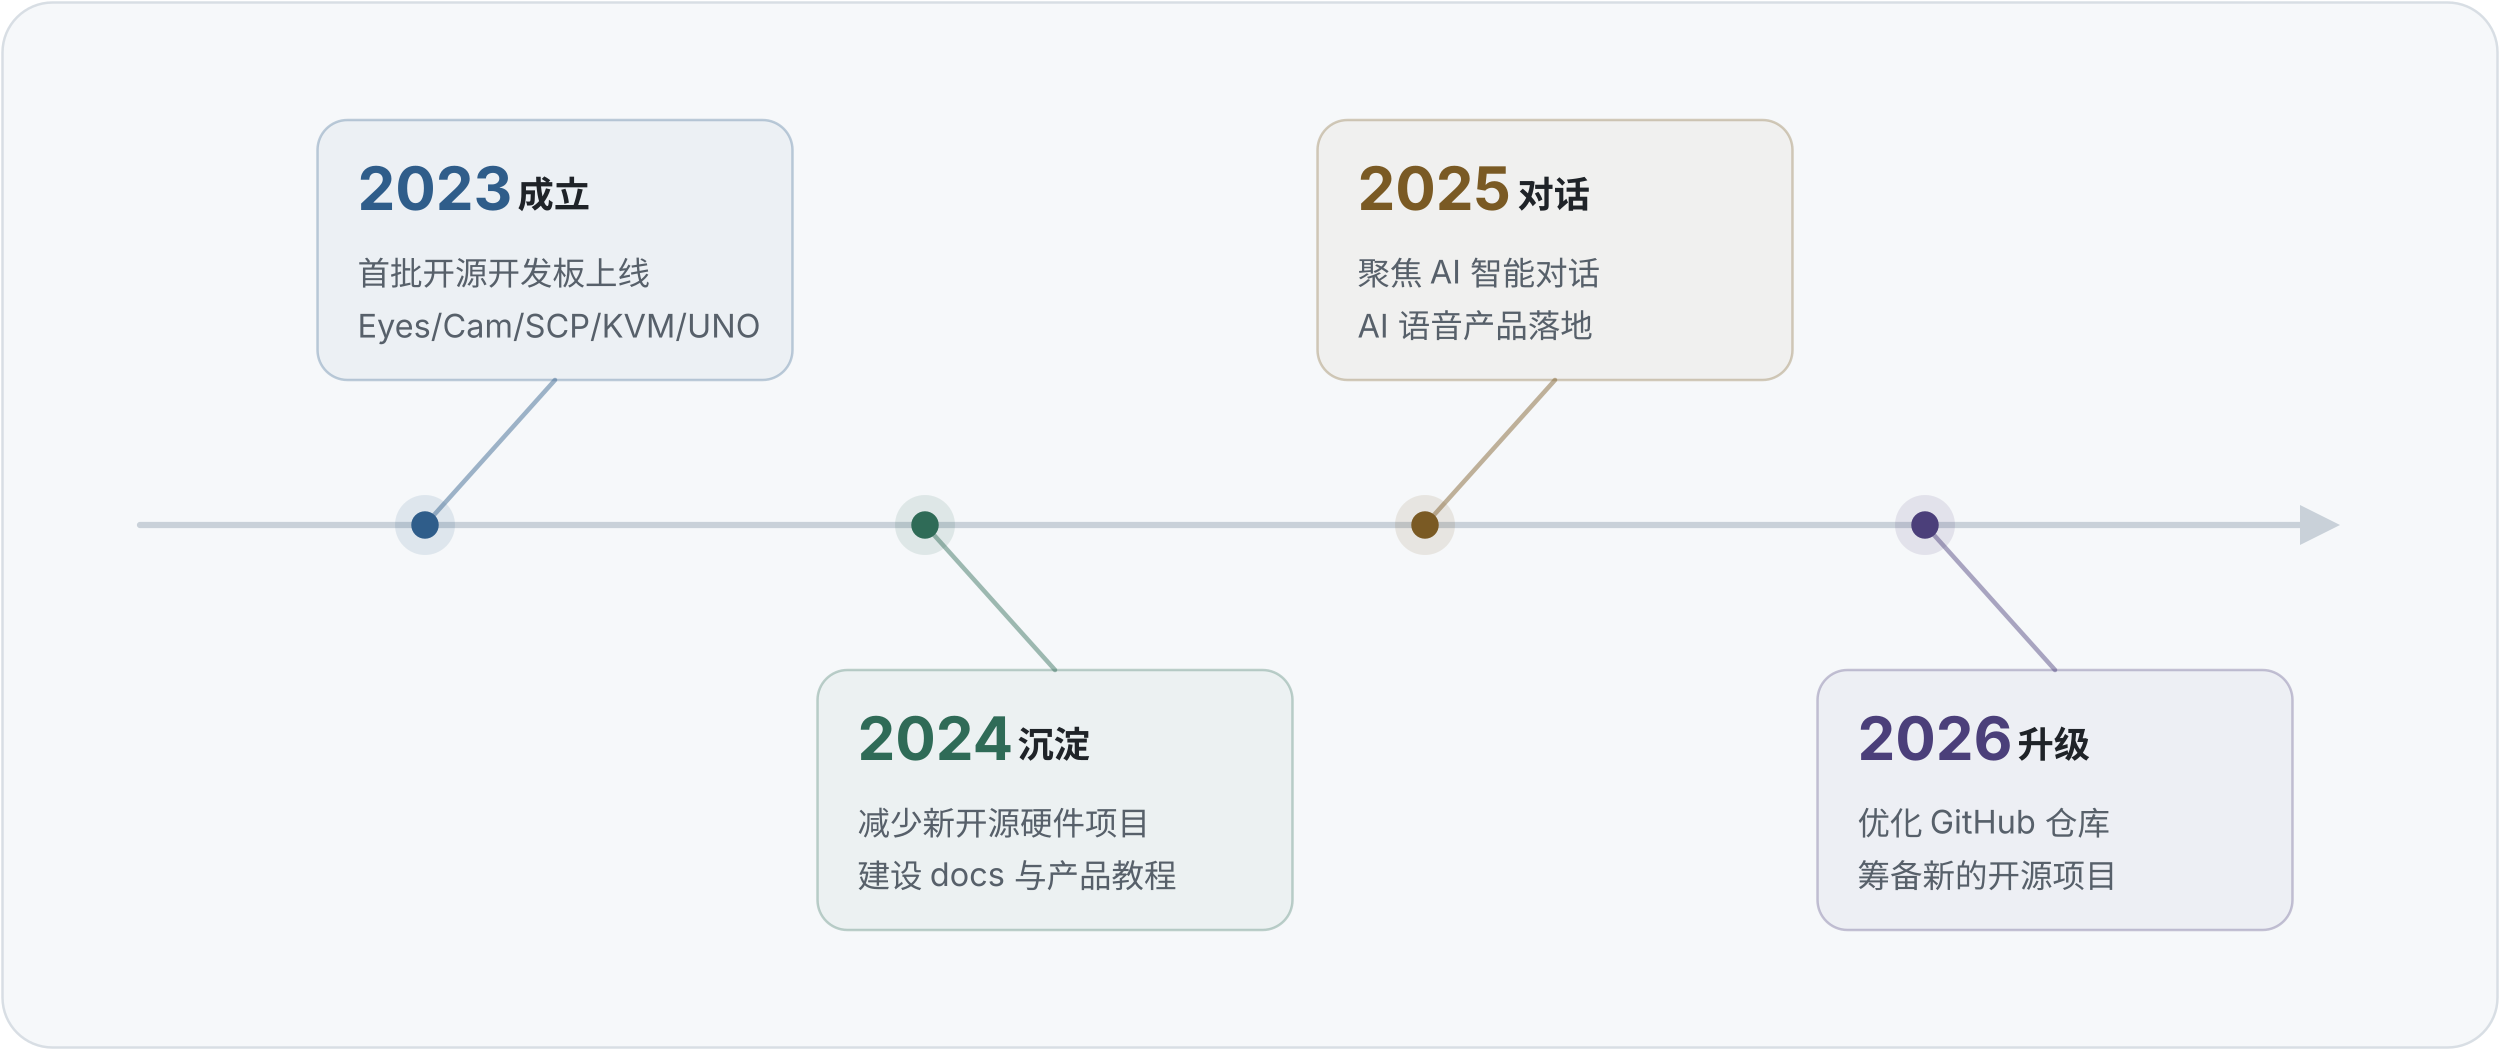
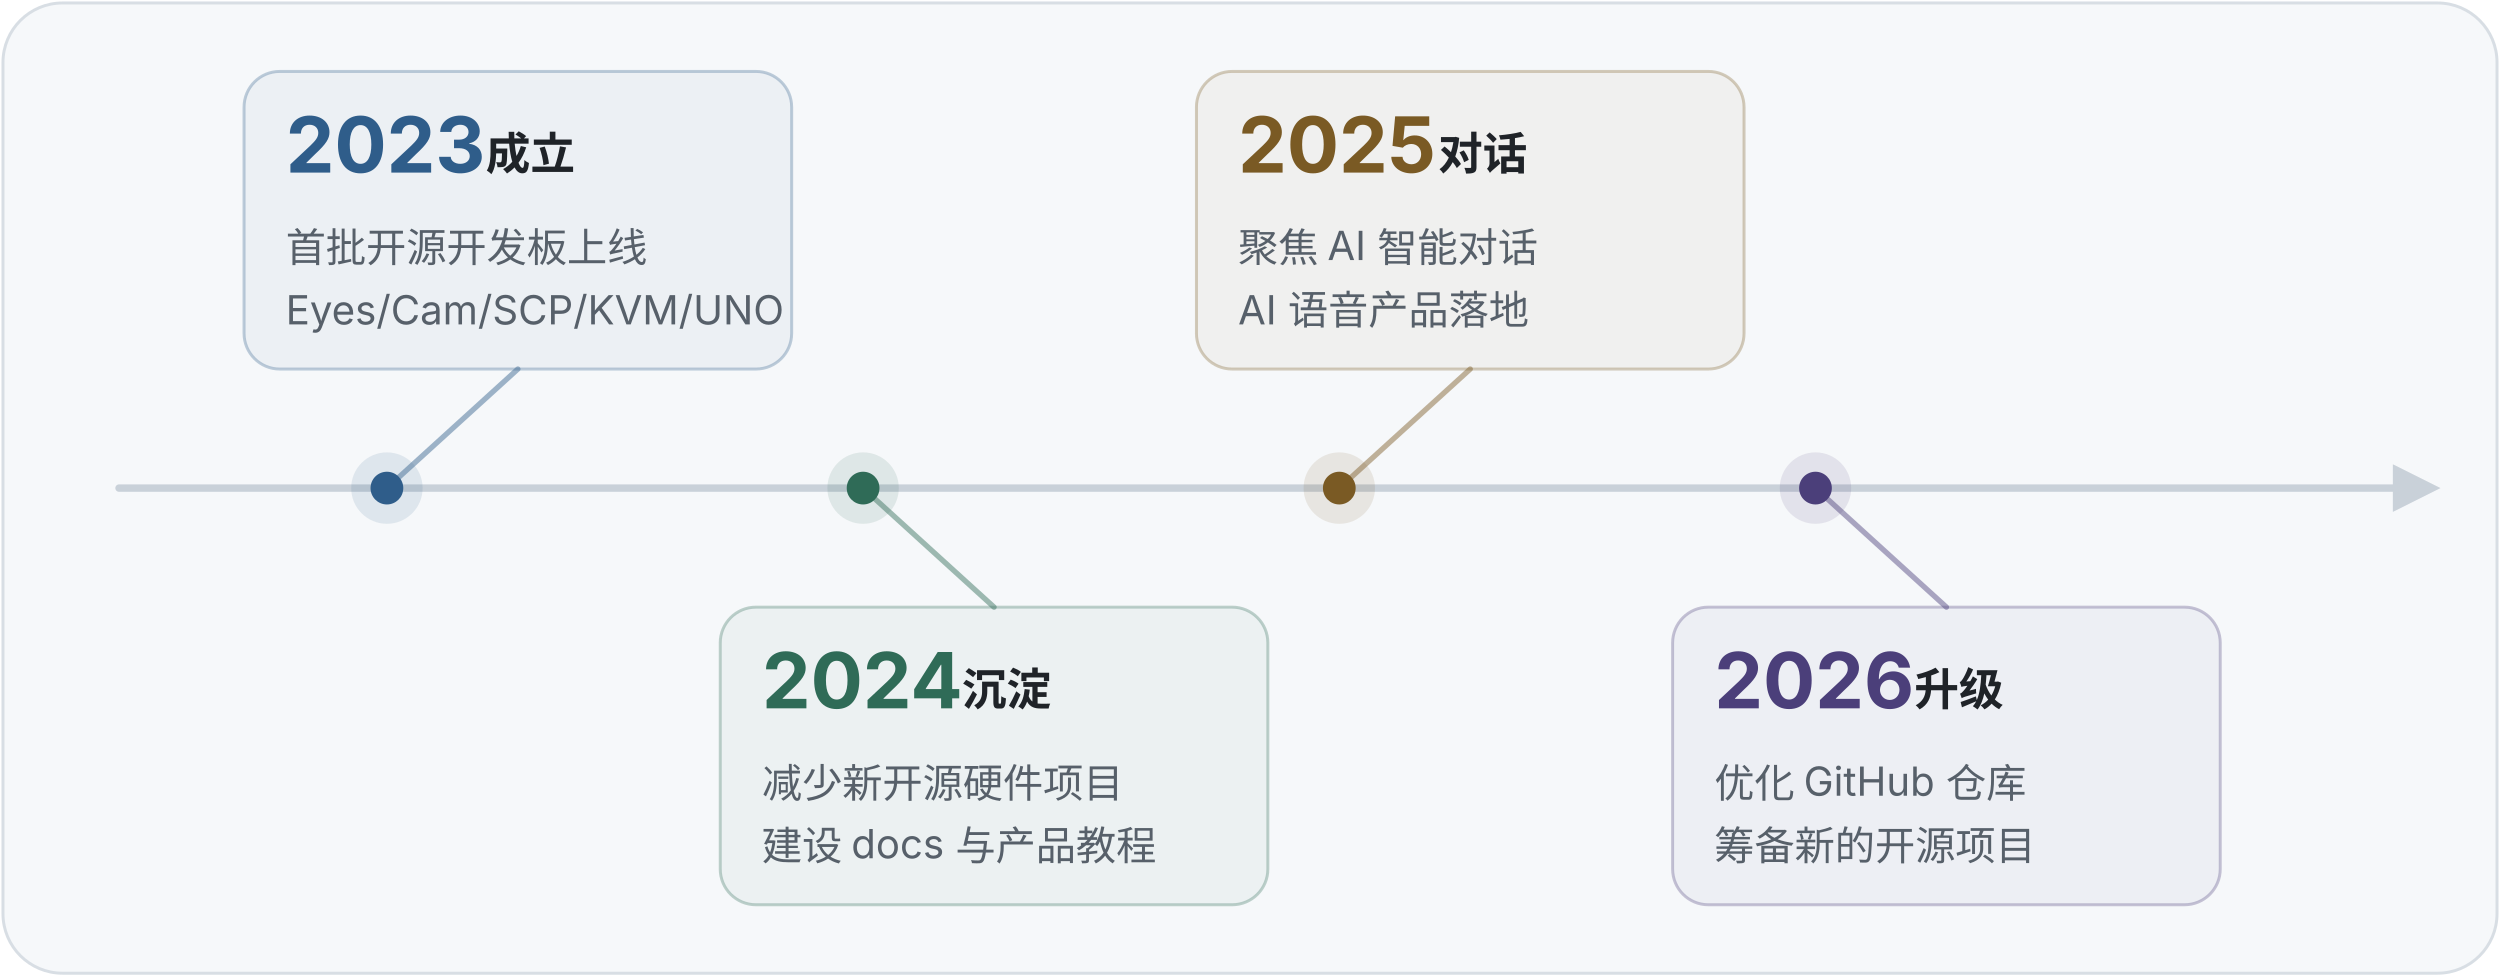
- <svg xmlns="http://www.w3.org/2000/svg" width="1000" height="420" viewBox="0 0 1000 420" role="img" aria-label="AiPi 小安派团队发展鱼骨时间线">
-   <rect x="1" y="1" width="998" height="418" rx="20" fill="#f6f8fa" stroke="#d8dee4" />
-   <line x1="56" y1="210" x2="920" y2="210" stroke="#c9d1d9" stroke-width="2.5" stroke-linecap="round" />
-   <path d="M920 202 L936 210 L920 218 Z" fill="#c9d1d9" />
-   <line x1="170.0" y1="210" x2="222.0" y2="152" stroke="#2f5d8a" stroke-opacity="0.45" stroke-width="1.8" stroke-linecap="round" />
-   <circle cx="170.0" cy="210" r="12" fill="#2f5d8a" fill-opacity="0.12" />
-   <circle cx="170.0" cy="210" r="5.5" fill="#2f5d8a" />
-   <rect x="127.0" y="48" width="190.0" height="104" rx="12" fill="#2f5d8a" fill-opacity="0.05" stroke="#2f5d8a" stroke-opacity="0.30" />
-   <text x="143.0" y="84" font-family="Inter, 'Noto Sans SC', 'PingFang SC', 'Microsoft YaHei', system-ui, sans-serif" font-size="24" font-weight="700" fill="#2f5d8a">2023</text>
-   <text x="207.0" y="83" font-family="Inter, 'Noto Sans SC', 'PingFang SC', 'Microsoft YaHei', system-ui, sans-serif" font-size="14.5" font-weight="600" fill="#1f2328">成立</text>
-   <text x="143.0" y="114" font-family="Inter, 'Noto Sans SC', 'PingFang SC', 'Microsoft YaHei', system-ui, sans-serif" font-size="13" fill="#57606a">首批开源开发板上线</text>
-   <text x="143.0" y="135" font-family="Inter, 'Noto Sans SC', 'PingFang SC', 'Microsoft YaHei', system-ui, sans-serif" font-size="13" fill="#57606a">Eyes/Cam/SCP/KVM/UNO</text>
-   <line x1="370.0" y1="210" x2="422.0" y2="268" stroke="#2f6b57" stroke-opacity="0.45" stroke-width="1.8" stroke-linecap="round" />
-   <circle cx="370.0" cy="210" r="12" fill="#2f6b57" fill-opacity="0.12" />
-   <circle cx="370.0" cy="210" r="5.5" fill="#2f6b57" />
-   <rect x="327.0" y="268" width="190.0" height="104" rx="12" fill="#2f6b57" fill-opacity="0.05" stroke="#2f6b57" stroke-opacity="0.30" />
-   <text x="343.0" y="304" font-family="Inter, 'Noto Sans SC', 'PingFang SC', 'Microsoft YaHei', system-ui, sans-serif" font-size="24" font-weight="700" fill="#2f6b57">2024</text>
-   <text x="407.0" y="303" font-family="Inter, 'Noto Sans SC', 'PingFang SC', 'Microsoft YaHei', system-ui, sans-serif" font-size="14.5" font-weight="600" fill="#1f2328">沉淀</text>
-   <text x="343.0" y="334" font-family="Inter, 'Noto Sans SC', 'PingFang SC', 'Microsoft YaHei', system-ui, sans-serif" font-size="13" fill="#57606a">减少新开源硬件项目</text>
-   <text x="343.0" y="355" font-family="Inter, 'Noto Sans SC', 'PingFang SC', 'Microsoft YaHei', system-ui, sans-serif" font-size="13" fill="#57606a">建设 docs 与产品教程</text>
-   <line x1="570.0" y1="210" x2="622.0" y2="152" stroke="#7a5a24" stroke-opacity="0.45" stroke-width="1.8" stroke-linecap="round" />
-   <circle cx="570.0" cy="210" r="12" fill="#7a5a24" fill-opacity="0.12" />
-   <circle cx="570.0" cy="210" r="5.5" fill="#7a5a24" />
-   <rect x="527.0" y="48" width="190.0" height="104" rx="12" fill="#7a5a24" fill-opacity="0.05" stroke="#7a5a24" stroke-opacity="0.30" />
-   <text x="543.0" y="84" font-family="Inter, 'Noto Sans SC', 'PingFang SC', 'Microsoft YaHei', system-ui, sans-serif" font-size="24" font-weight="700" fill="#7a5a24">2025</text>
-   <text x="607.0" y="83" font-family="Inter, 'Noto Sans SC', 'PingFang SC', 'Microsoft YaHei', system-ui, sans-serif" font-size="14.5" font-weight="600" fill="#1f2328">对话</text>
-   <text x="543.0" y="114" font-family="Inter, 'Noto Sans SC', 'PingFang SC', 'Microsoft YaHei', system-ui, sans-serif" font-size="13" fill="#57606a">聚焦 AI 智能对话</text>
-   <text x="543.0" y="135" font-family="Inter, 'Noto Sans SC', 'PingFang SC', 'Microsoft YaHei', system-ui, sans-serif" font-size="13" fill="#57606a">AI 语音产品落地</text>
-   <line x1="770.0" y1="210" x2="822.0" y2="268" stroke="#4b3f7a" stroke-opacity="0.45" stroke-width="1.8" stroke-linecap="round" />
-   <circle cx="770.0" cy="210" r="12" fill="#4b3f7a" fill-opacity="0.12" />
-   <circle cx="770.0" cy="210" r="5.5" fill="#4b3f7a" />
-   <rect x="727.0" y="268" width="190.0" height="104" rx="12" fill="#4b3f7a" fill-opacity="0.05" stroke="#4b3f7a" stroke-opacity="0.30" />
-   <text x="743.0" y="304" font-family="Inter, 'Noto Sans SC', 'PingFang SC', 'Microsoft YaHei', system-ui, sans-serif" font-size="24" font-weight="700" fill="#4b3f7a">2026</text>
-   <text x="807.0" y="303" font-family="Inter, 'Noto Sans SC', 'PingFang SC', 'Microsoft YaHei', system-ui, sans-serif" font-size="14.5" font-weight="600" fill="#1f2328">升级</text>
-   <text x="743.0" y="334" font-family="Inter, 'Noto Sans SC', 'PingFang SC', 'Microsoft YaHei', system-ui, sans-serif" font-size="13" fill="#57606a">优化 GitHub 仓库</text>
-   <text x="743.0" y="355" font-family="Inter, 'Noto Sans SC', 'PingFang SC', 'Microsoft YaHei', system-ui, sans-serif" font-size="13" fill="#57606a">筹备新的开源项目</text>
+ <svg xmlns="http://www.w3.org/2000/svg" width="840" height="328" viewBox="0 0 840 328" role="img" aria-label="AiPi 小安派团队发展鱼骨时间线">
+   <rect x="1" y="1" width="838" height="326" rx="20" fill="#f6f8fa" stroke="#d8dee4" />
+   <line x1="40" y1="164" x2="804" y2="164" stroke="#c9d1d9" stroke-width="2.5" stroke-linecap="round" />
+   <path d="M804 156 L820 164 L804 172 Z" fill="#c9d1d9" />
+   <line x1="130.0" y1="164" x2="174.0" y2="124" stroke="#2f5d8a" stroke-opacity="0.45" stroke-width="1.8" stroke-linecap="round" />
+   <circle cx="130.0" cy="164" r="12" fill="#2f5d8a" fill-opacity="0.12" />
+   <circle cx="130.0" cy="164" r="5.5" fill="#2f5d8a" />
+   <rect x="82.0" y="24" width="184.0" height="100" rx="12" fill="#2f5d8a" fill-opacity="0.05" stroke="#2f5d8a" stroke-opacity="0.30" />
+   <text x="96.0" y="58" font-family="Inter, 'Noto Sans SC', 'PingFang SC', 'Microsoft YaHei', system-ui, sans-serif" font-size="26" font-weight="700" fill="#2f5d8a">2023</text>
+   <text x="163.2" y="57" font-family="Inter, 'Noto Sans SC', 'PingFang SC', 'Microsoft YaHei', system-ui, sans-serif" font-size="15" font-weight="600" fill="#1f2328">成立</text>
+   <text x="96.0" y="88" font-family="Inter, 'Noto Sans SC', 'PingFang SC', 'Microsoft YaHei', system-ui, sans-serif" font-size="13.5" fill="#57606a">首批开源开发板上线</text>
+   <text x="96.0" y="109" font-family="Inter, 'Noto Sans SC', 'PingFang SC', 'Microsoft YaHei', system-ui, sans-serif" font-size="13.5" fill="#57606a">Eyes/Cam/SCP/KVM/UNO</text>
+   <line x1="290.0" y1="164" x2="334.0" y2="204" stroke="#2f6b57" stroke-opacity="0.45" stroke-width="1.8" stroke-linecap="round" />
+   <circle cx="290.0" cy="164" r="12" fill="#2f6b57" fill-opacity="0.12" />
+   <circle cx="290.0" cy="164" r="5.5" fill="#2f6b57" />
+   <rect x="242.0" y="204" width="184.0" height="100" rx="12" fill="#2f6b57" fill-opacity="0.05" stroke="#2f6b57" stroke-opacity="0.30" />
+   <text x="256.0" y="238" font-family="Inter, 'Noto Sans SC', 'PingFang SC', 'Microsoft YaHei', system-ui, sans-serif" font-size="26" font-weight="700" fill="#2f6b57">2024</text>
+   <text x="323.2" y="237" font-family="Inter, 'Noto Sans SC', 'PingFang SC', 'Microsoft YaHei', system-ui, sans-serif" font-size="15" font-weight="600" fill="#1f2328">沉淀</text>
+   <text x="256.0" y="268" font-family="Inter, 'Noto Sans SC', 'PingFang SC', 'Microsoft YaHei', system-ui, sans-serif" font-size="13.5" fill="#57606a">减少新开源硬件项目</text>
+   <text x="256.0" y="289" font-family="Inter, 'Noto Sans SC', 'PingFang SC', 'Microsoft YaHei', system-ui, sans-serif" font-size="13.5" fill="#57606a">建设 docs 与产品教程</text>
+   <line x1="450.0" y1="164" x2="494.0" y2="124" stroke="#7a5a24" stroke-opacity="0.45" stroke-width="1.8" stroke-linecap="round" />
+   <circle cx="450.0" cy="164" r="12" fill="#7a5a24" fill-opacity="0.12" />
+   <circle cx="450.0" cy="164" r="5.5" fill="#7a5a24" />
+   <rect x="402.0" y="24" width="184.0" height="100" rx="12" fill="#7a5a24" fill-opacity="0.05" stroke="#7a5a24" stroke-opacity="0.30" />
+   <text x="416.0" y="58" font-family="Inter, 'Noto Sans SC', 'PingFang SC', 'Microsoft YaHei', system-ui, sans-serif" font-size="26" font-weight="700" fill="#7a5a24">2025</text>
+   <text x="483.2" y="57" font-family="Inter, 'Noto Sans SC', 'PingFang SC', 'Microsoft YaHei', system-ui, sans-serif" font-size="15" font-weight="600" fill="#1f2328">对话</text>
+   <text x="416.0" y="88" font-family="Inter, 'Noto Sans SC', 'PingFang SC', 'Microsoft YaHei', system-ui, sans-serif" font-size="13.5" fill="#57606a">聚焦 AI 智能对话</text>
+   <text x="416.0" y="109" font-family="Inter, 'Noto Sans SC', 'PingFang SC', 'Microsoft YaHei', system-ui, sans-serif" font-size="13.5" fill="#57606a">AI 语音产品落地</text>
+   <line x1="610.0" y1="164" x2="654.0" y2="204" stroke="#4b3f7a" stroke-opacity="0.45" stroke-width="1.8" stroke-linecap="round" />
+   <circle cx="610.0" cy="164" r="12" fill="#4b3f7a" fill-opacity="0.12" />
+   <circle cx="610.0" cy="164" r="5.5" fill="#4b3f7a" />
+   <rect x="562.0" y="204" width="184.0" height="100" rx="12" fill="#4b3f7a" fill-opacity="0.05" stroke="#4b3f7a" stroke-opacity="0.30" />
+   <text x="576.0" y="238" font-family="Inter, 'Noto Sans SC', 'PingFang SC', 'Microsoft YaHei', system-ui, sans-serif" font-size="26" font-weight="700" fill="#4b3f7a">2026</text>
+   <text x="643.2" y="237" font-family="Inter, 'Noto Sans SC', 'PingFang SC', 'Microsoft YaHei', system-ui, sans-serif" font-size="15" font-weight="600" fill="#1f2328">升级</text>
+   <text x="576.0" y="268" font-family="Inter, 'Noto Sans SC', 'PingFang SC', 'Microsoft YaHei', system-ui, sans-serif" font-size="13.5" fill="#57606a">优化 GitHub 仓库</text>
+   <text x="576.0" y="289" font-family="Inter, 'Noto Sans SC', 'PingFang SC', 'Microsoft YaHei', system-ui, sans-serif" font-size="13.5" fill="#57606a">筹备新的开源项目</text>
</svg>
